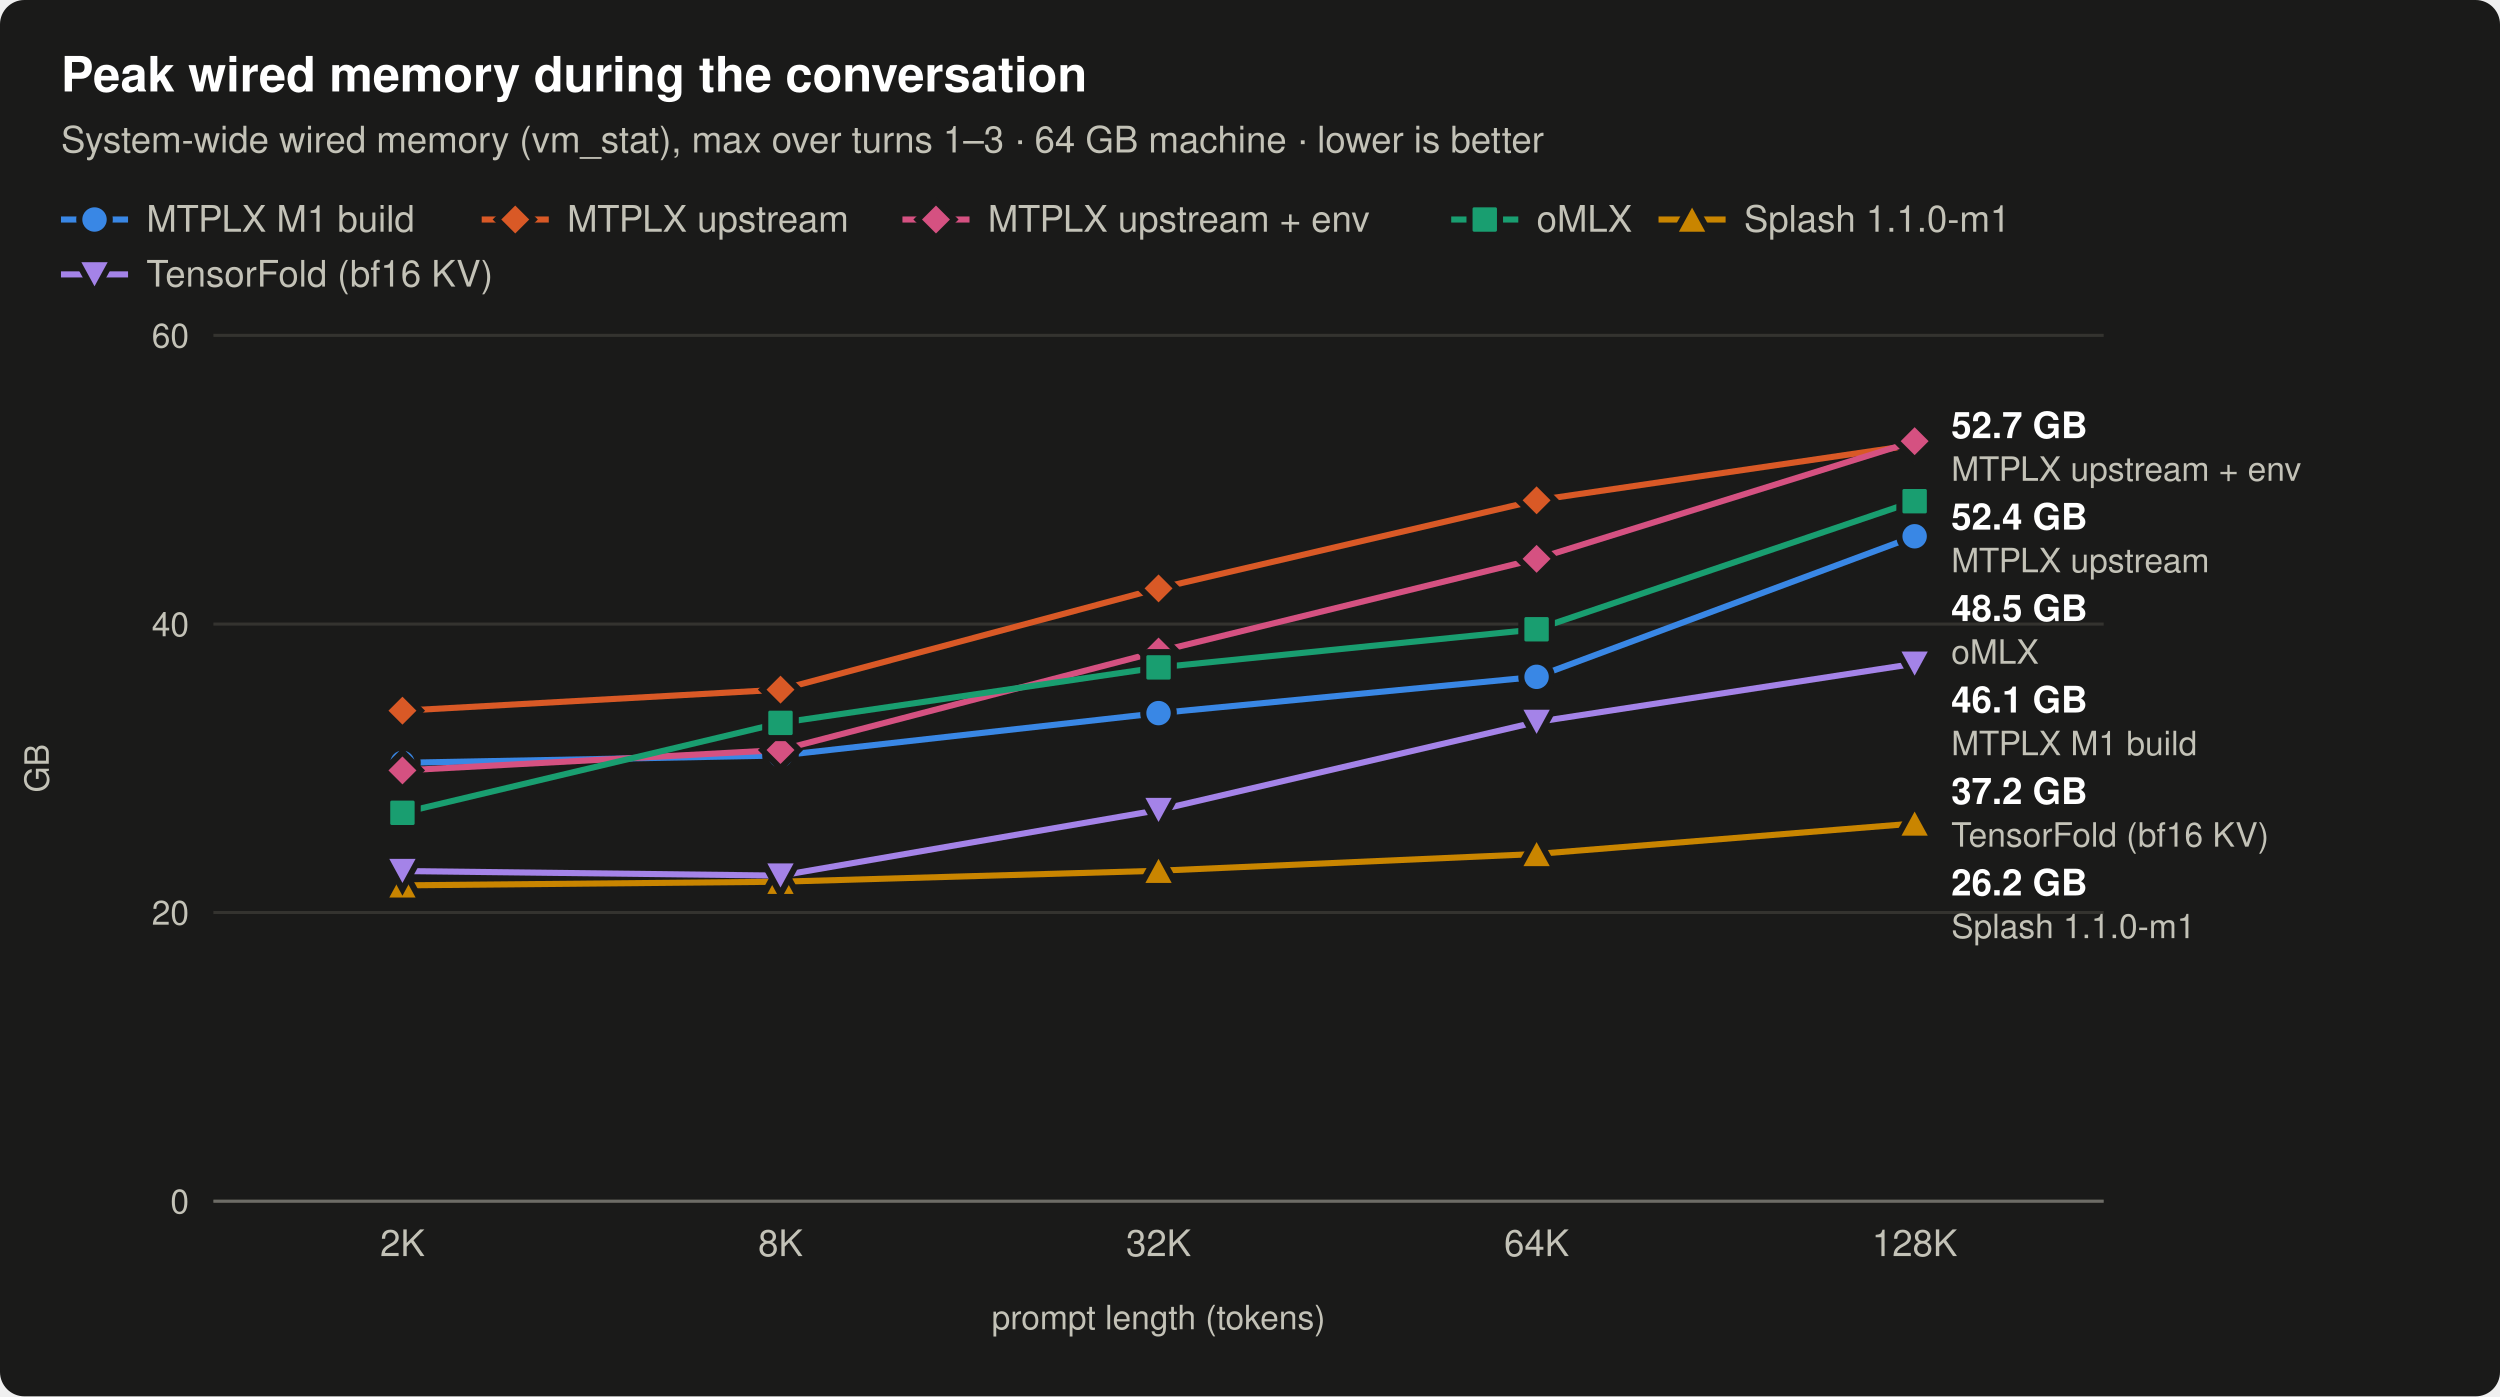
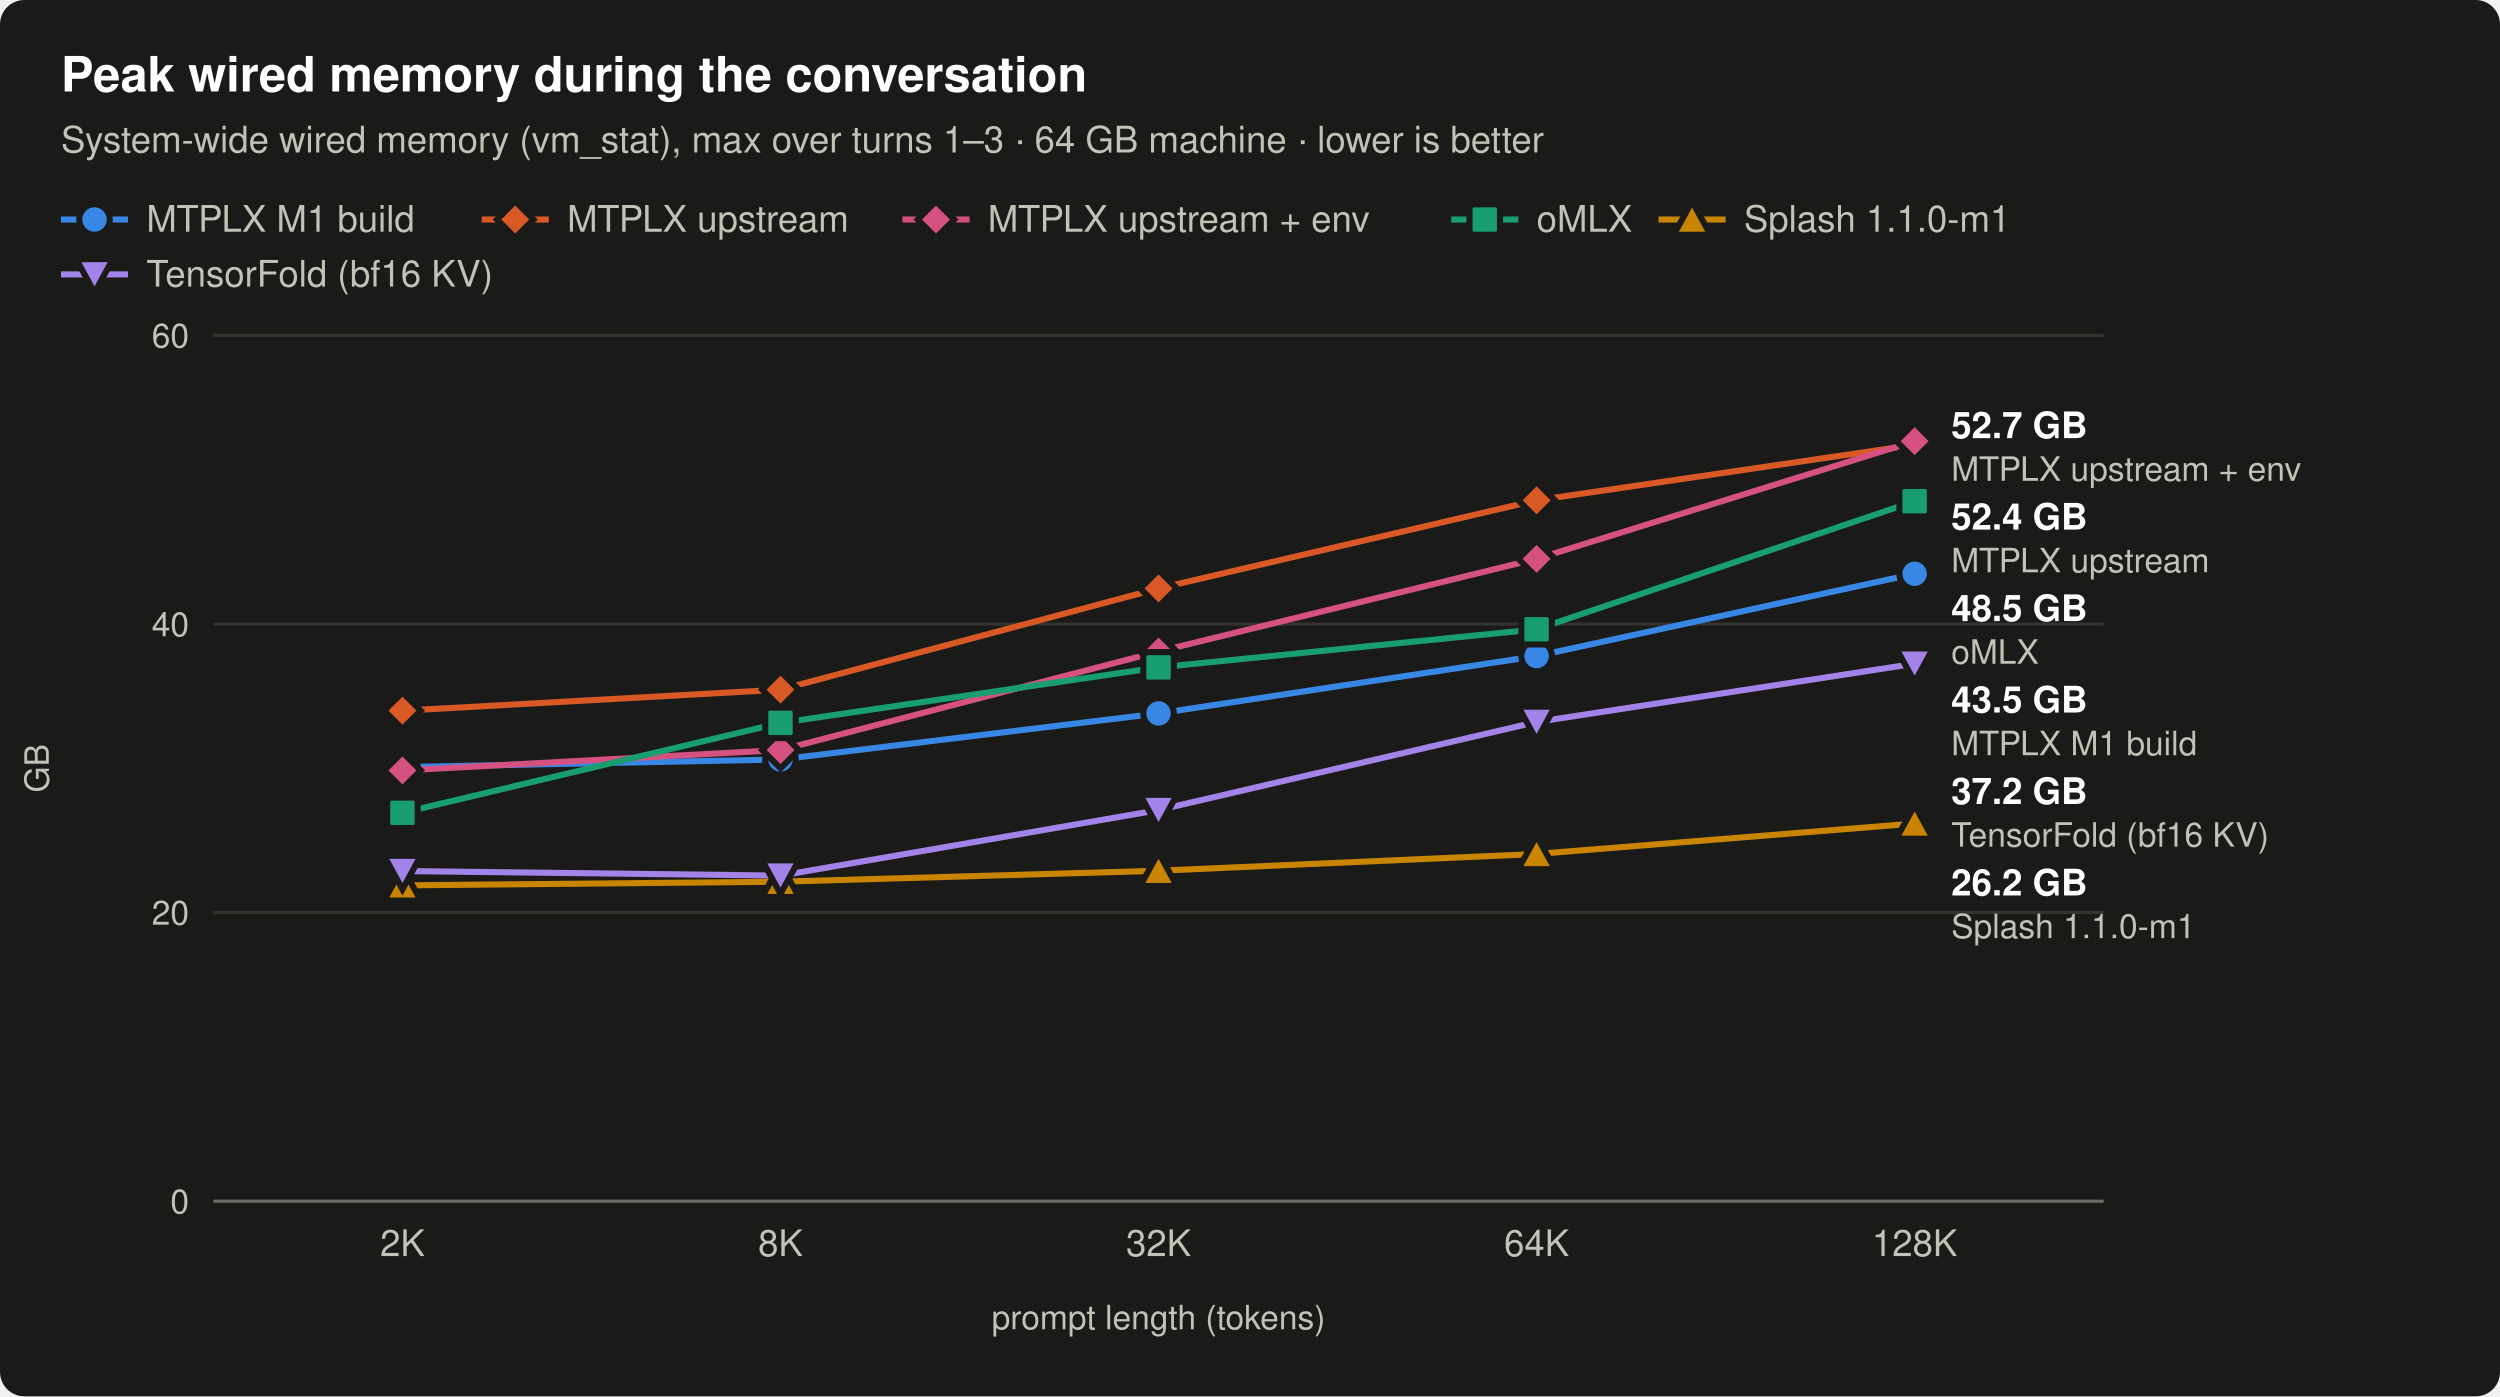
<svg xmlns="http://www.w3.org/2000/svg" viewBox="0 0 820 458" width="820" height="458" role="img" aria-label="Peak wired memory during the conversation" font-family="-apple-system,BlinkMacSystemFont,Segoe UI,Helvetica,Arial,sans-serif">
  <rect width="820" height="458" rx="8" fill="#1a1a19" />
  <text x="20" y="30" fill="#ffffff" font-size="16" font-weight="600">Peak wired memory during the conversation</text>
  <text x="20" y="50" fill="#c3c2b7" font-size="12">System-wide wired memory (vm_stat), max over turns 1–3 · 64 GB machine · lower is better</text>
  <line x1="20" x2="42" y1="72" y2="72" stroke="#3987e5" stroke-width="2" />
  <circle cx="31" cy="72" r="5" fill="#3987e5" stroke="#1a1a19" stroke-width="2" />
  <text x="48" y="76" fill="#c3c2b7" font-size="12">MTPLX M1 build</text>
  <line x1="158" x2="180" y1="72" y2="72" stroke="#d95926" stroke-width="2" />
  <path d="M169 66L175 72L169 78L163 72Z" fill="#d95926" stroke="#1a1a19" stroke-width="2" />
  <text x="186" y="76" fill="#c3c2b7" font-size="12">MTPLX upstream</text>
  <line x1="296" x2="318" y1="72" y2="72" stroke="#d55181" stroke-width="2" />
  <path d="M307 66L313 72L307 78L301 72Z" fill="#d55181" stroke="#1a1a19" stroke-width="2" />
  <text x="324" y="76" fill="#c3c2b7" font-size="12">MTPLX upstream + env</text>
  <line x1="476" x2="498" y1="72" y2="72" stroke="#199e70" stroke-width="2" />
  <rect x="482" y="67" width="10" height="10" rx="1.5" fill="#199e70" stroke="#1a1a19" stroke-width="2" />
  <text x="504" y="76" fill="#c3c2b7" font-size="12">oMLX</text>
  <line x1="544" x2="566" y1="72" y2="72" stroke="#c98500" stroke-width="2" />
  <path d="M555 66L561 77L549 77Z" fill="#c98500" stroke="#1a1a19" stroke-width="2" />
  <text x="572" y="76" fill="#c3c2b7" font-size="12">Splash 1.1.0-m1</text>
  <line x1="20" x2="42" y1="90" y2="90" stroke="#a483e8" stroke-width="2" />
  <path d="M31 96L37 85L25 85Z" fill="#a483e8" stroke="#1a1a19" stroke-width="2" />
  <text x="48" y="94" fill="#c3c2b7" font-size="12">TensorFold (bf16 KV)</text>
  <line x1="70" x2="690" y1="394.0" y2="394.0" stroke="#34332f" />
  <text x="62" y="398.0" fill="#c3c2b7" font-size="11" text-anchor="end">0</text>
  <line x1="70" x2="690" y1="299.3" y2="299.3" stroke="#34332f" />
  <text x="62" y="303.3" fill="#c3c2b7" font-size="11" text-anchor="end">20</text>
  <line x1="70" x2="690" y1="204.7" y2="204.7" stroke="#34332f" />
  <text x="62" y="208.7" fill="#c3c2b7" font-size="11" text-anchor="end">40</text>
  <line x1="70" x2="690" y1="110.0" y2="110.0" stroke="#34332f" />
  <text x="62" y="114.0" fill="#c3c2b7" font-size="11" text-anchor="end">60</text>
  <line x1="70" x2="690" y1="394" y2="394" stroke="#6d6c66" />
  <text x="132.0" y="412" fill="#c3c2b7" font-size="12" text-anchor="middle">2K</text>
  <text x="256.0" y="412" fill="#c3c2b7" font-size="12" text-anchor="middle">8K</text>
  <text x="380.0" y="412" fill="#c3c2b7" font-size="12" text-anchor="middle">32K</text>
  <text x="504.0" y="412" fill="#c3c2b7" font-size="12" text-anchor="middle">64K</text>
  <text x="628.0" y="412" fill="#c3c2b7" font-size="12" text-anchor="middle">128K</text>
  <text x="380.0" y="436" fill="#c3c2b7" font-size="11" text-anchor="middle">prompt length (tokens)</text>
  <text x="16" y="252.0" fill="#c3c2b7" font-size="11" text-anchor="middle" transform="rotate(-90 16 252.0)">GB</text>
-   <polyline points="132.0,250.2 256.0,247.8 380.0,233.9 504.0,222.0 628.0,175.9" fill="none" stroke="#3987e5" stroke-width="2" stroke-linejoin="round" />
-   <circle cx="132.0" cy="250.2" r="5" fill="#3987e5" stroke="#1a1a19" stroke-width="2" />
-   <circle cx="256.0" cy="247.8" r="5" fill="#3987e5" stroke="#1a1a19" stroke-width="2" />
-   <circle cx="380.0" cy="233.9" r="5" fill="#3987e5" stroke="#1a1a19" stroke-width="2" />
-   <circle cx="504.0" cy="222.0" r="5" fill="#3987e5" stroke="#1a1a19" stroke-width="2" />
-   <circle cx="628.0" cy="175.9" r="5" fill="#3987e5" stroke="#1a1a19" stroke-width="2" />
+   <polyline points="132.0,251.6 256.0,249.1 380.0,234.0 504.0,215.2 628.0,188.2" fill="none" stroke="#3987e5" stroke-width="2" stroke-linejoin="round" />
+   <circle cx="132.0" cy="251.6" r="5" fill="#3987e5" stroke="#1a1a19" stroke-width="2" />
+   <circle cx="256.0" cy="249.1" r="5" fill="#3987e5" stroke="#1a1a19" stroke-width="2" />
+   <circle cx="380.0" cy="234.0" r="5" fill="#3987e5" stroke="#1a1a19" stroke-width="2" />
+   <circle cx="504.0" cy="215.2" r="5" fill="#3987e5" stroke="#1a1a19" stroke-width="2" />
+   <circle cx="628.0" cy="188.2" r="5" fill="#3987e5" stroke="#1a1a19" stroke-width="2" />
  <polyline points="132.0,233.1 256.0,226.2 380.0,193.0 504.0,164.1 628.0,145.9" fill="none" stroke="#d95926" stroke-width="2" stroke-linejoin="round" />
  <path d="M132.0 227.1L138.0 233.1L132.0 239.1L126.0 233.1Z" fill="#d95926" stroke="#1a1a19" stroke-width="2" />
  <path d="M256.0 220.2L262.0 226.2L256.0 232.2L250.0 226.2Z" fill="#d95926" stroke="#1a1a19" stroke-width="2" />
  <path d="M380.0 187.0L386.0 193.0L380.0 199.0L374.0 193.0Z" fill="#d95926" stroke="#1a1a19" stroke-width="2" />
  <path d="M504.0 158.1L510.0 164.1L504.0 170.1L498.0 164.1Z" fill="#d95926" stroke="#1a1a19" stroke-width="2" />
  <path d="M628.0 139.9L634.0 145.9L628.0 151.9L622.0 145.9Z" fill="#d95926" stroke="#1a1a19" stroke-width="2" />
  <polyline points="132.0,252.7 256.0,246.0 380.0,213.7 504.0,183.3 628.0,144.7" fill="none" stroke="#d55181" stroke-width="2" stroke-linejoin="round" />
  <path d="M132.0 246.7L138.0 252.7L132.0 258.7L126.0 252.7Z" fill="#d55181" stroke="#1a1a19" stroke-width="2" />
  <path d="M256.0 240.0L262.0 246.0L256.0 252.0L250.0 246.0Z" fill="#d55181" stroke="#1a1a19" stroke-width="2" />
  <path d="M380.0 207.7L386.0 213.7L380.0 219.7L374.0 213.7Z" fill="#d55181" stroke="#1a1a19" stroke-width="2" />
  <path d="M504.0 177.3L510.0 183.3L504.0 189.3L498.0 183.3Z" fill="#d55181" stroke="#1a1a19" stroke-width="2" />
  <path d="M628.0 138.7L634.0 144.7L628.0 150.7L622.0 144.7Z" fill="#d55181" stroke="#1a1a19" stroke-width="2" />
  <polyline points="132.0,266.6 256.0,237.1 380.0,218.9 504.0,206.4 628.0,164.4" fill="none" stroke="#199e70" stroke-width="2" stroke-linejoin="round" />
  <rect x="127.0" y="261.6" width="10" height="10" rx="1.5" fill="#199e70" stroke="#1a1a19" stroke-width="2" />
  <rect x="251.0" y="232.1" width="10" height="10" rx="1.5" fill="#199e70" stroke="#1a1a19" stroke-width="2" />
  <rect x="375.0" y="213.9" width="10" height="10" rx="1.5" fill="#199e70" stroke="#1a1a19" stroke-width="2" />
  <rect x="499.0" y="201.4" width="10" height="10" rx="1.5" fill="#199e70" stroke="#1a1a19" stroke-width="2" />
  <rect x="623.0" y="159.4" width="10" height="10" rx="1.5" fill="#199e70" stroke="#1a1a19" stroke-width="2" />
  <polyline points="132.0,290.4 256.0,289.2 380.0,285.6 504.0,280.1 628.0,270.1" fill="none" stroke="#c98500" stroke-width="2" stroke-linejoin="round" />
  <path d="M132.0 284.4L138.0 295.4L126.0 295.4Z" fill="#c98500" stroke="#1a1a19" stroke-width="2" />
  <path d="M256.0 283.2L262.0 294.2L250.0 294.2Z" fill="#c98500" stroke="#1a1a19" stroke-width="2" />
  <path d="M380.0 279.6L386.0 290.6L374.0 290.6Z" fill="#c98500" stroke="#1a1a19" stroke-width="2" />
  <path d="M504.0 274.1L510.0 285.1L498.0 285.1Z" fill="#c98500" stroke="#1a1a19" stroke-width="2" />
  <path d="M628.0 264.1L634.0 275.1L622.0 275.1Z" fill="#c98500" stroke="#1a1a19" stroke-width="2" />
  <polyline points="132.0,285.7 256.0,287.2 380.0,265.7 504.0,236.8 628.0,217.7" fill="none" stroke="#a483e8" stroke-width="2" stroke-linejoin="round" />
  <path d="M132.0 291.7L138.0 280.7L126.0 280.7Z" fill="#a483e8" stroke="#1a1a19" stroke-width="2" />
  <path d="M256.0 293.2L262.0 282.2L250.0 282.2Z" fill="#a483e8" stroke="#1a1a19" stroke-width="2" />
  <path d="M380.0 271.7L386.0 260.7L374.0 260.7Z" fill="#a483e8" stroke="#1a1a19" stroke-width="2" />
  <path d="M504.0 242.8L510.0 231.8L498.0 231.8Z" fill="#a483e8" stroke="#1a1a19" stroke-width="2" />
  <path d="M628.0 223.7L634.0 212.7L622.0 212.7Z" fill="#a483e8" stroke="#1a1a19" stroke-width="2" />
  <text x="640.0" y="143.7" fill="#ffffff" font-size="12" font-weight="600">52.7 GB</text>
  <text x="640.0" y="157.7" fill="#c3c2b7" font-size="11">MTPLX upstream + env</text>
  <text x="640.0" y="173.7" fill="#ffffff" font-size="12" font-weight="600">52.4 GB</text>
  <text x="640.0" y="187.7" fill="#c3c2b7" font-size="11">MTPLX upstream</text>
  <text x="640.0" y="203.7" fill="#ffffff" font-size="12" font-weight="600">48.5 GB</text>
  <text x="640.0" y="217.7" fill="#c3c2b7" font-size="11">oMLX</text>
-   <text x="640.0" y="233.7" fill="#ffffff" font-size="12" font-weight="600">46.1 GB</text>
+   <text x="640.0" y="233.7" fill="#ffffff" font-size="12" font-weight="600">43.5 GB</text>
  <text x="640.0" y="247.7" fill="#c3c2b7" font-size="11">MTPLX M1 build</text>
  <text x="640.0" y="263.7" fill="#ffffff" font-size="12" font-weight="600">37.2 GB</text>
  <text x="640.0" y="277.7" fill="#c3c2b7" font-size="11">TensorFold (bf16 KV)</text>
  <text x="640.0" y="293.7" fill="#ffffff" font-size="12" font-weight="600">26.2 GB</text>
  <text x="640.0" y="307.7" fill="#c3c2b7" font-size="11">Splash 1.1.0-m1</text>
</svg>
